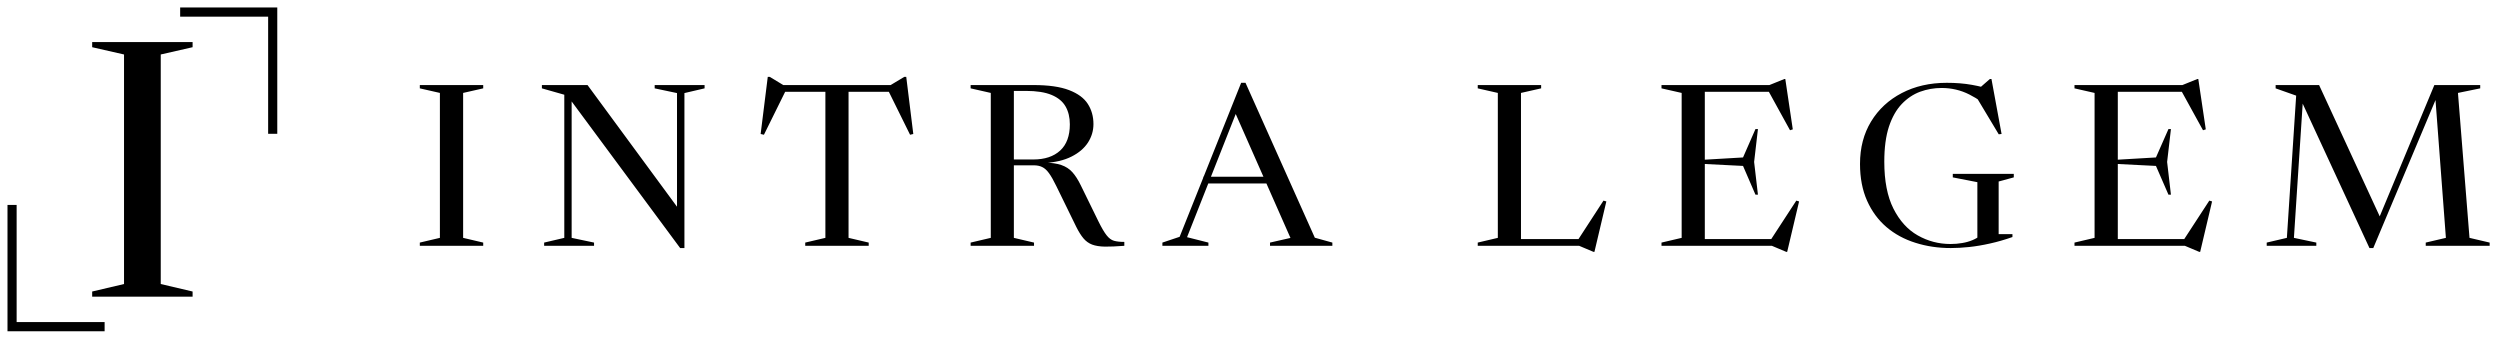
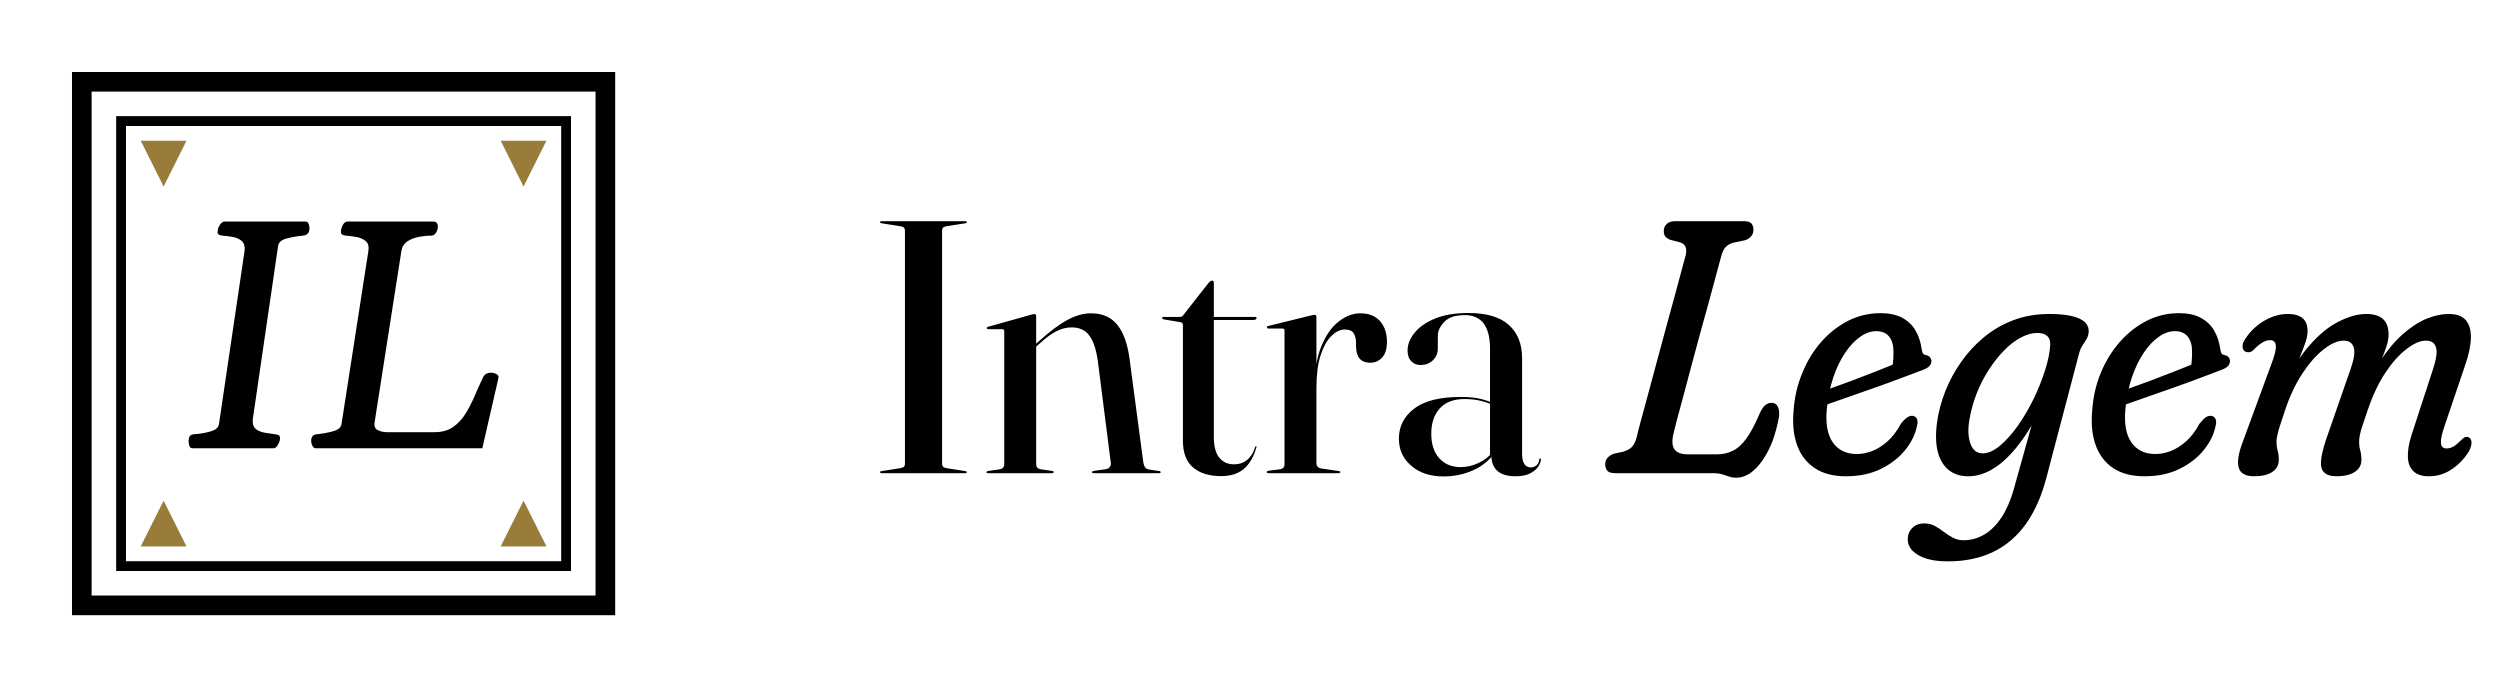
- <svg xmlns="http://www.w3.org/2000/svg" viewBox="-1 -1 333.6 45.2" fill="currentColor">
-   <path fill="currentColor" d="M24.7 37.9V38.59H11.3V37.9L15.55 36.9V6.27L11.3 5.3V4.61H24.7V5.3L20.45 6.27V36.9ZM0 26.35H1.22V43.2H0ZM0 41.98H12.96V43.2H0ZM34.78 0H36V16.85H34.78ZM23.04 0H36V1.22H23.04Z" />
-   <path fill="currentColor" d="M63.48 31.37V31.8H55.02V31.37L57.7 30.74V11.4L55.02 10.79V10.35H63.48V10.79L60.8 11.4V30.74ZM74.3 30.74V11.64L71.31 10.79V10.35H77.4L90.13 27.66L89.34 30.75V11.42L86.36 10.79V10.35H93.02V10.79L90.33 11.42V32.1H89.76L74.86 11.97L75.28 11.4V30.74L78.27 31.37V31.8H71.61V31.37ZM109.14 10.8H112.23V30.74L114.92 31.37V31.8H106.45V31.37L109.14 30.74ZM119.16 11.25H102.21L103.91 10.97L100.94 16.98L100.5 16.88L101.45 9.26H101.72L103.92 10.59L102.57 10.35H118.8L117.45 10.59L119.66 9.26H119.93L120.87 16.88L120.44 16.98L117.47 10.97ZM136.89 20.28Q139.17 20.28 140.47 19.09Q141.76 17.9 141.76 15.59Q141.76 14.21 141.19 13.21Q140.62 12.21 139.33 11.67Q138.04 11.13 135.88 11.13H131.93V10.35H136.92Q139.92 10.35 141.67 11.03Q143.41 11.7 144.16 12.87Q144.91 14.04 144.91 15.56Q144.91 16.88 144.18 18.02Q143.44 19.16 141.99 19.89Q140.53 20.63 138.38 20.75V20.7Q139.75 20.72 140.62 21.02Q141.5 21.32 142.09 21.97Q142.68 22.62 143.22 23.73L145.57 28.53Q146.2 29.81 146.66 30.39Q147.12 30.98 147.65 31.13Q148.19 31.28 149.03 31.28V31.8Q147.47 31.92 146.44 31.91Q145.41 31.89 144.74 31.64Q144.06 31.38 143.58 30.81Q143.1 30.24 142.62 29.28L139.95 23.82Q139.41 22.7 138.97 22.1Q138.54 21.51 138.07 21.29Q137.61 21.06 136.94 21.06H131.93V20.28ZM134.29 10.35V30.74L136.98 31.37V31.8H128.52V31.37L131.21 30.74V11.4L128.52 10.79V10.35ZM159.56 23.48V22.58H170.16V23.48ZM174.45 30.72 176.79 31.37V31.8H168.47V31.37L171.2 30.75L163.7 13.77H164.07L157.4 30.65L160.25 31.37V31.8H154.11V31.37L156.41 30.6L164.62 10.05H165.2ZM211.76 32.61H211.64L209.72 31.8H199.79V30.9H211.7L209.39 31.28L212.97 25.77L213.35 25.88ZM201.96 11.4V31.8H196.19V31.37L198.87 30.74V11.4L196.19 10.79V10.35H204.65V10.79ZM233.58 16.22 233.07 20.61 233.58 24.98H233.25L231.59 21.14L224.4 20.78V20.43L231.59 20.01L233.25 16.22ZM238.23 16.26 237.86 16.38 234.84 10.89 237.14 11.25H224.31V10.35H235.11L237.11 9.54H237.23ZM235.11 31.28 238.7 25.77 239.07 25.88 237.48 32.61H237.36L235.44 31.8H224.31V30.9H237.42ZM220.71 31.8V31.37L223.4 30.74V11.4L220.71 10.79V10.35H226.49V31.8ZM265.7 30.24H267.54V30.63Q266.01 31.17 264.56 31.49Q263.1 31.82 261.78 31.96Q260.46 32.1 259.32 32.1Q256.8 32.1 254.6 31.4Q252.39 30.71 250.73 29.3Q249.08 27.89 248.14 25.78Q247.2 23.67 247.2 20.87Q247.2 17.64 248.68 15.21Q250.16 12.78 252.77 11.42Q255.39 10.05 258.78 10.05Q260.61 10.05 262.12 10.32Q263.63 10.59 264.72 10.97L262.79 11.06L264.53 9.54H264.74L266.09 16.88L265.71 16.92L262.23 11.12L264.93 13.82Q263.51 12.48 261.79 11.61Q260.07 10.74 258.09 10.74Q256.59 10.74 255.22 11.24Q253.85 11.75 252.77 12.88Q251.69 14.01 251.06 15.9Q250.44 17.79 250.44 20.58Q250.44 24.42 251.66 26.84Q252.89 29.27 254.9 30.41Q256.92 31.56 259.28 31.56Q260.09 31.56 260.83 31.43Q261.57 31.31 262.19 31.05Q262.8 30.8 263.24 30.44L262.86 31.43V23.31L259.58 22.67V22.2H267.72V22.67L265.7 23.22ZM288.69 16.22 288.18 20.61 288.69 24.98H288.36L286.69 21.14L279.51 20.78V20.43L286.69 20.01L288.36 16.22ZM293.34 16.26 292.97 16.38 289.95 10.89 292.25 11.25H279.42V10.35H290.22L292.22 9.54H292.34ZM290.22 31.28 293.81 25.77 294.18 25.88 292.59 32.61H292.47L290.55 31.8H279.42V30.9H292.53ZM275.82 31.8V31.37L278.5 30.74V11.4L275.82 10.79V10.35H281.6V31.8ZM328.53 30.74 331.22 31.37V31.8H322.69V31.37L325.38 30.74L323.96 11.9L324.17 11.93L315.69 32.1H315.18L306.09 12.44L306.3 12.39L305.1 30.74L308.09 31.37V31.8H301.47V31.37L304.16 30.74L305.4 11.76L302.66 10.79V10.35H308.46L316.85 28.52H316.28L323.84 10.35H329.96V10.79L326.99 11.4Z" />
+ <svg xmlns="http://www.w3.org/2000/svg" viewBox="-1 -1 152.8 42.0" fill="currentColor">
+   <path fill-rule="evenodd" fill="currentColor" transform="translate(0 0) scale(0.2)" d="M17 17H183V183H17Z M23 23V177H177V23ZM30.5 30.5H169.5V169.5H30.5Z M33.5 33.5V166.5H166.5V33.5ZM52.64 129.9Q52.64 128.92 52.98 128.34Q53.33 127.75 54.4 127.7Q56.79 127.56 59.26 126.87Q61.72 126.19 61.92 124.58L69.73 71.75Q69.78 71.5 69.78 71.01Q69.78 69.26 68.66 68.45Q67.53 67.64 65.95 67.38Q64.36 67.11 62.99 67.01Q61.48 66.86 61.48 65.98Q61.48 65.84 61.53 65.62Q61.58 65.4 61.58 65.2Q61.58 64.67 62.21 63.69Q62.85 62.71 63.68 62.71H88.34Q89.17 62.71 89.41 63.69Q89.65 64.67 89.56 65.2Q89.31 66.86 87.6 67.01Q85.21 67.21 82.72 67.84Q80.23 68.47 79.99 70.13L72.27 122.97Q72.22 123.26 72.22 123.75Q72.22 125.46 73.35 126.24Q74.47 127.02 76.06 127.26Q77.64 127.51 79.01 127.7Q79.84 127.8 80.21 128.02Q80.57 128.24 80.57 128.92Q80.57 129.27 80.52 129.51Q80.43 130.05 79.89 131.02Q79.35 132.0 78.52 132.0H53.86Q53.13 132.0 52.89 131.27Q52.64 130.54 52.64 129.9ZM90.09 129.8Q90.09 128.92 90.46 128.36Q90.83 127.8 91.9 127.7Q94.29 127.46 96.71 126.82Q99.13 126.19 99.37 124.58L107.57 71.75Q107.92 69.65 106.77 68.69Q105.62 67.74 103.89 67.42Q102.15 67.11 100.69 67.01Q99.18 66.86 99.18 65.94Q99.18 64.91 99.74 63.81Q100.3 62.71 101.23 62.71H127.35Q128.18 62.71 128.5 63.13Q128.81 63.54 128.81 64.13Q128.81 65.2 128.25 66.11Q127.69 67.01 126.76 67.01Q124.96 67.01 122.95 67.4Q120.95 67.79 119.46 68.79Q117.97 69.79 117.68 71.6L109.48 124.04Q109.19 125.8 110.43 126.43Q111.68 127.07 113.19 127.07H127.84Q131.21 127.07 133.45 125.51Q135.7 123.94 137.26 121.43Q138.82 118.91 140.04 116.03Q141.27 113.15 142.53 110.52Q142.88 109.64 143.54 109.27Q144.19 108.9 144.98 108.9Q145.9 108.9 146.71 109.32Q147.52 109.73 147.32 110.56L142.39 132.0H91.56Q90.83 132.0 90.46 131.22Q90.09 130.44 90.09 129.8Z" />
+   <path class="brass" fill="#9A7C39" transform="translate(0 0) scale(0.2)" d="M38 38H52L45 52Z M162 38H148L155 52Z M38 162H52L45 148Z M162 162H148L155 148Z" />
+   <path d="M56.58 27.35Q56.58 27.48 56.67 27.55Q56.76 27.61 56.96 27.63L57.98 27.79Q58.09 27.8 58.09 27.85Q58.09 27.89 58.07 27.9Q58.05 27.92 58.01 27.92H52.88Q52.84 27.92 52.81 27.9Q52.79 27.89 52.79 27.85Q52.79 27.8 52.9 27.79L53.92 27.63Q54.12 27.61 54.22 27.55Q54.31 27.48 54.31 27.35V13.09Q54.31 12.96 54.22 12.89Q54.12 12.83 53.92 12.81L52.9 12.65Q52.79 12.64 52.79 12.59Q52.79 12.55 52.81 12.54Q52.84 12.52 52.88 12.52H58.01Q58.05 12.52 58.07 12.54Q58.09 12.55 58.09 12.59Q58.09 12.64 57.98 12.65L56.96 12.81Q56.76 12.83 56.67 12.89Q56.58 12.96 56.58 13.09ZM62.33 18.31V27.36Q62.33 27.49 62.39 27.57Q62.46 27.65 62.59 27.68L63.29 27.78Q63.4 27.79 63.4 27.85Q63.4 27.92 63.31 27.92H59.36Q59.34 27.92 59.31 27.9Q59.29 27.89 59.29 27.85Q59.29 27.84 59.31 27.82Q59.34 27.8 59.38 27.79L60.12 27.68Q60.26 27.65 60.32 27.57Q60.38 27.49 60.38 27.37V19.24Q60.38 19.19 60.35 19.15Q60.33 19.12 60.25 19.12H59.39Q59.36 19.12 59.34 19.1Q59.31 19.08 59.31 19.05Q59.31 19.01 59.34 18.99Q59.36 18.98 59.4 18.97L62.04 18.23Q62.13 18.21 62.16 18.2Q62.2 18.2 62.23 18.2Q62.28 18.2 62.31 18.23Q62.33 18.26 62.33 18.31ZM62.17 20.33 62.09 20.23 62.46 19.89Q63.51 18.94 64.25 18.55Q64.99 18.15 65.68 18.15Q66.7 18.15 67.26 18.82Q67.83 19.48 68.03 20.87L68.88 27.27Q68.91 27.45 68.99 27.56Q69.07 27.68 69.26 27.7L69.84 27.79Q69.9 27.8 69.92 27.82Q69.94 27.83 69.94 27.85Q69.94 27.89 69.92 27.9Q69.9 27.92 69.85 27.92H65.84Q65.74 27.92 65.74 27.85Q65.74 27.81 65.86 27.78L66.57 27.68Q66.77 27.65 66.84 27.53Q66.92 27.41 66.89 27.27L66.1 21.07Q65.95 20.0 65.58 19.51Q65.21 19.01 64.5 19.01Q64.02 19.01 63.56 19.25Q63.09 19.49 62.54 20.0ZM71.14 18.69 70.12 18.52Q70.07 18.49 70.05 18.48Q70.03 18.46 70.03 18.43Q70.03 18.41 70.05 18.39Q70.07 18.37 70.08 18.37H71.1Q71.19 18.37 71.24 18.34Q71.29 18.32 71.33 18.25L72.9 16.25Q72.95 16.21 73 16.18Q73.04 16.15 73.09 16.15Q73.13 16.15 73.16 16.18Q73.19 16.21 73.19 16.27V25.71Q73.19 26.56 73.52 26.97Q73.85 27.38 74.42 27.38Q74.64 27.38 74.84 27.32Q75.03 27.26 75.2 27.13Q75.36 27.01 75.5 26.8Q75.63 26.6 75.72 26.31Q75.74 26.26 75.78 26.27Q75.81 26.28 75.79 26.35Q75.62 26.94 75.33 27.33Q75.05 27.72 74.63 27.91Q74.21 28.1 73.64 28.1Q72.54 28.1 71.92 27.57Q71.3 27.04 71.3 25.94V18.9Q71.3 18.81 71.27 18.76Q71.24 18.7 71.14 18.69ZM72.55 18.56 72.6 18.37H75.72Q75.77 18.37 75.79 18.39Q75.8 18.41 75.8 18.44Q75.8 18.49 75.74 18.53Q75.68 18.56 75.57 18.56ZM79.35 22.65Q79.35 21.17 79.76 20.17Q80.17 19.16 80.81 18.66Q81.46 18.15 82.14 18.15Q82.92 18.15 83.34 18.62Q83.77 19.09 83.77 19.9Q83.77 20.53 83.48 20.85Q83.19 21.17 82.74 21.17Q82.33 21.17 82.11 20.93Q81.9 20.69 81.88 20.21V19.9Q81.86 19.52 81.71 19.33Q81.56 19.14 81.19 19.14Q80.77 19.14 80.37 19.54Q79.97 19.93 79.71 20.73Q79.46 21.52 79.46 22.7ZM79.46 18.36V22.15V27.32Q79.46 27.44 79.53 27.52Q79.6 27.6 79.73 27.63L80.82 27.79Q80.88 27.8 80.9 27.81Q80.92 27.82 80.92 27.85Q80.92 27.89 80.9 27.9Q80.88 27.92 80.82 27.92H76.52Q76.47 27.92 76.45 27.9Q76.42 27.88 76.42 27.85Q76.42 27.82 76.45 27.8Q76.49 27.78 76.55 27.77L77.24 27.68Q77.39 27.65 77.45 27.57Q77.51 27.5 77.51 27.4V19.21Q77.51 19.15 77.48 19.11Q77.45 19.08 77.39 19.08H76.51Q76.47 19.08 76.45 19.05Q76.43 19.03 76.43 19.01Q76.43 18.98 76.45 18.96Q76.47 18.93 76.53 18.92L79.17 18.27Q79.25 18.25 79.29 18.25Q79.32 18.24 79.36 18.24Q79.41 18.24 79.43 18.28Q79.46 18.32 79.46 18.36ZM90.16 26.91V26.83L90.07 26.91V20.29Q90.07 19.31 89.69 18.78Q89.3 18.26 88.53 18.26Q87.67 18.26 87.28 18.67Q86.88 19.08 86.88 19.52V20.28Q86.88 20.73 86.58 21.02Q86.28 21.31 85.82 21.31Q85.48 21.31 85.26 21.08Q85.03 20.86 85.03 20.42Q85.03 19.87 85.46 19.34Q85.88 18.81 86.71 18.47Q87.54 18.13 88.75 18.13Q90.41 18.13 91.22 18.86Q92.03 19.59 92.03 20.89V26.73Q92.03 27.18 92.18 27.38Q92.33 27.57 92.55 27.57Q92.74 27.57 92.9 27.45Q93.06 27.33 93.08 27.08Q93.1 27.04 93.11 27.03Q93.13 27.02 93.14 27.02Q93.17 27.02 93.18 27.03Q93.18 27.04 93.18 27.08Q93.18 27.26 93.03 27.5Q92.88 27.74 92.53 27.93Q92.19 28.11 91.63 28.11Q90.88 28.11 90.52 27.78Q90.16 27.45 90.16 26.91ZM84.5 25.81Q84.5 24.69 85.44 23.97Q86.37 23.26 88.29 23.26Q89.07 23.26 89.58 23.4Q90.08 23.54 90.51 23.75L90.44 23.83Q90.02 23.63 89.55 23.51Q89.08 23.39 88.51 23.39Q87.52 23.39 87 23.96Q86.48 24.53 86.48 25.51Q86.48 26.47 86.97 27.01Q87.46 27.55 88.27 27.55Q88.82 27.55 89.36 27.3Q89.89 27.06 90.26 26.6L90.36 26.67Q89.87 27.37 89.04 27.74Q88.2 28.12 87.23 28.12Q86.01 28.12 85.26 27.47Q84.5 26.83 84.5 25.81ZM103.66 27.92H97.73Q97.36 27.92 97.24 27.77Q97.11 27.61 97.11 27.37Q97.11 27.14 97.26 26.97Q97.42 26.81 97.64 26.73L98.2 26.61Q98.53 26.52 98.73 26.33Q98.93 26.13 99.04 25.7Q99.11 25.37 99.3 24.68Q99.49 23.99 99.74 23.06Q99.99 22.13 100.27 21.09Q100.55 20.06 100.83 19.02Q101.11 17.99 101.36 17.08Q101.6 16.17 101.78 15.52Q101.96 14.87 102.03 14.6Q102.1 14.29 102.02 14.09Q101.94 13.9 101.71 13.82L101.1 13.66Q100.88 13.58 100.78 13.45Q100.69 13.32 100.69 13.13Q100.69 12.85 100.87 12.69Q101.05 12.52 101.37 12.52H105.61Q105.92 12.52 106.05 12.66Q106.17 12.81 106.17 13.04Q106.17 13.28 106.03 13.44Q105.88 13.61 105.67 13.68L104.96 13.83Q104.68 13.9 104.49 14.08Q104.3 14.27 104.19 14.7Q104.1 15.06 103.9 15.77Q103.71 16.47 103.46 17.4Q103.2 18.33 102.92 19.35Q102.64 20.37 102.37 21.39Q102.1 22.4 101.87 23.27Q101.63 24.14 101.47 24.75Q101.31 25.37 101.26 25.6Q101.14 26.23 101.37 26.5Q101.6 26.77 102.19 26.77H103.94Q104.47 26.77 104.91 26.55Q105.35 26.34 105.74 25.8Q106.13 25.26 106.53 24.32Q106.7 23.93 106.88 23.77Q107.07 23.62 107.27 23.62Q107.54 23.62 107.65 23.84Q107.77 24.06 107.74 24.44Q107.59 25.26 107.34 25.95Q107.08 26.63 106.72 27.14Q106.37 27.65 105.97 27.92Q105.56 28.2 105.12 28.2Q104.89 28.2 104.69 28.13Q104.49 28.06 104.26 27.99Q104.02 27.92 103.66 27.92ZM109.58 23.21Q109.58 23.21 109.94 23.09Q110.3 22.96 110.89 22.74Q111.48 22.53 112.18 22.27Q112.88 22 113.58 21.73Q114.27 21.46 114.81 21.24L114.58 21.71Q114.67 21.45 114.7 21.16Q114.73 20.87 114.73 20.5Q114.73 19.91 114.47 19.58Q114.2 19.24 113.68 19.24Q113.18 19.24 112.69 19.59Q112.2 19.93 111.77 20.57Q111.34 21.21 111.05 22.07Q110.76 22.93 110.66 23.94Q110.52 25.32 111.02 26.04Q111.52 26.75 112.49 26.75Q112.93 26.75 113.42 26.57Q113.91 26.38 114.37 25.97Q114.83 25.56 115.18 24.9Q115.41 24.61 115.59 24.5Q115.76 24.39 115.93 24.42Q116.1 24.46 116.17 24.62Q116.24 24.79 116.16 25.06Q116.01 25.8 115.45 26.5Q114.9 27.19 113.98 27.65Q113.06 28.11 111.82 28.11Q110.67 28.11 109.93 27.62Q109.18 27.13 108.85 26.24Q108.52 25.36 108.62 24.15Q108.7 22.88 109.16 21.79Q109.61 20.69 110.33 19.88Q111.05 19.07 111.97 18.6Q112.9 18.14 113.93 18.14Q114.73 18.14 115.26 18.42Q115.78 18.7 116.07 19.19Q116.36 19.68 116.45 20.32Q116.48 20.53 116.54 20.61Q116.59 20.68 116.7 20.7Q116.83 20.72 116.92 20.79Q117.01 20.87 117.04 20.99Q117.08 21.2 116.94 21.36Q116.8 21.52 116.42 21.65Q115.88 21.86 115.17 22.12Q114.46 22.39 113.69 22.66Q112.93 22.93 112.21 23.18Q111.49 23.44 110.9 23.64Q110.32 23.84 109.98 23.96Q109.64 24.08 109.64 24.08ZM124.07 28.22Q123.63 29.89 122.82 31.03Q122 32.17 120.81 32.74Q119.62 33.31 118.05 33.31Q116.89 33.31 116.25 32.93Q115.6 32.55 115.6 31.97Q115.6 31.55 115.88 31.27Q116.15 30.99 116.61 30.99Q116.95 30.99 117.25 31.14Q117.54 31.3 117.81 31.51Q118.09 31.72 118.37 31.87Q118.66 32.02 119 32.02Q119.68 32.02 120.28 31.67Q120.87 31.32 121.33 30.63Q121.79 29.93 122.08 28.91L123.64 23.32L123.92 23.59Q123.17 25.15 122.41 26.14Q121.64 27.14 120.87 27.62Q120.09 28.11 119.3 28.11Q118.58 28.11 118.11 27.73Q117.64 27.36 117.44 26.63Q117.25 25.9 117.39 24.83Q117.52 23.88 117.89 22.93Q118.26 21.98 118.86 21.13Q119.45 20.28 120.26 19.61Q121.07 18.94 122.08 18.56Q123.08 18.19 124.26 18.19Q125.09 18.19 125.64 18.32Q126.18 18.45 126.44 18.7Q126.69 18.96 126.66 19.31Q126.63 19.56 126.52 19.74Q126.41 19.91 126.29 20.1Q126.16 20.29 126.08 20.58ZM119.37 24.65Q119.26 25.28 119.34 25.74Q119.41 26.2 119.62 26.46Q119.84 26.71 120.17 26.71Q120.68 26.71 121.24 26.24Q121.81 25.76 122.34 25.01Q122.87 24.25 123.31 23.35Q123.74 22.45 124.01 21.58Q124.28 20.72 124.31 20.06Q124.32 19.7 124.12 19.53Q123.91 19.35 123.52 19.35Q123.03 19.35 122.5 19.64Q121.97 19.92 121.48 20.43Q120.98 20.94 120.55 21.61Q120.11 22.29 119.81 23.06Q119.51 23.83 119.37 24.65ZM127.83 23.21Q127.83 23.21 128.19 23.09Q128.55 22.96 129.14 22.74Q129.73 22.53 130.43 22.27Q131.13 22 131.83 21.73Q132.52 21.46 133.06 21.24L132.83 21.71Q132.92 21.45 132.95 21.16Q132.98 20.87 132.98 20.5Q132.98 19.91 132.72 19.58Q132.45 19.24 131.93 19.24Q131.43 19.24 130.94 19.59Q130.45 19.93 130.02 20.57Q129.59 21.21 129.3 22.07Q129.01 22.93 128.91 23.94Q128.77 25.32 129.27 26.04Q129.77 26.75 130.74 26.75Q131.18 26.75 131.67 26.57Q132.16 26.38 132.62 25.97Q133.08 25.56 133.43 24.9Q133.66 24.61 133.83 24.5Q134 24.39 134.18 24.42Q134.35 24.46 134.42 24.62Q134.49 24.79 134.41 25.06Q134.26 25.8 133.7 26.5Q133.15 27.19 132.23 27.65Q131.31 28.11 130.07 28.11Q128.92 28.11 128.17 27.62Q127.43 27.13 127.1 26.24Q126.77 25.36 126.87 24.15Q126.95 22.88 127.4 21.79Q127.86 20.69 128.58 19.88Q129.3 19.07 130.22 18.6Q131.14 18.14 132.18 18.14Q132.98 18.14 133.5 18.42Q134.03 18.7 134.32 19.19Q134.61 19.68 134.7 20.32Q134.73 20.53 134.79 20.61Q134.84 20.68 134.95 20.7Q135.08 20.72 135.17 20.79Q135.26 20.87 135.29 20.99Q135.32 21.2 135.19 21.36Q135.05 21.52 134.66 21.65Q134.13 21.86 133.42 22.12Q132.71 22.39 131.94 22.66Q131.18 22.93 130.46 23.18Q129.74 23.44 129.15 23.64Q128.57 23.84 128.23 23.96Q127.89 24.08 127.89 24.08ZM141.15 25.92 142.66 21.58Q142.99 20.65 142.86 20.24Q142.73 19.82 142.25 19.82Q141.7 19.82 141.04 20.34Q140.37 20.85 139.74 21.8Q139.1 22.76 138.65 24.11Q138.45 24.7 138.34 25.05Q138.23 25.4 138.19 25.61Q138.14 25.82 138.14 25.98Q138.14 26.29 138.21 26.54Q138.28 26.79 138.28 27.1Q138.28 27.58 137.89 27.84Q137.49 28.11 136.77 28.11Q135.98 28.11 135.83 27.58Q135.67 27.05 136.11 25.92L137.83 21.24Q138.13 20.46 138.1 20.13Q138.07 19.79 137.74 19.79Q137.51 19.79 137.27 19.94Q137.02 20.09 136.71 20.41Q136.61 20.5 136.51 20.52Q136.41 20.54 136.34 20.52Q136.12 20.5 136.07 20.25Q136.03 20.0 136.22 19.73Q136.66 19.04 137.38 18.61Q138.1 18.19 138.83 18.19Q139.43 18.19 139.74 18.45Q140.04 18.71 140.04 19.23Q140.04 19.52 139.93 19.87Q139.81 20.22 139.6 20.74Q139.38 21.27 139.08 22.05Q138.78 22.83 138.42 23.95L138.06 23.88Q138.84 21.77 139.82 20.52Q140.8 19.27 141.8 18.73Q142.79 18.19 143.63 18.19Q144.3 18.19 144.65 18.5Q144.99 18.82 144.99 19.44Q144.99 19.75 144.88 20.11Q144.77 20.47 144.56 20.98Q144.36 21.5 144.04 22.23Q143.73 22.96 143.32 23.99L143.11 23.88Q143.7 22.3 144.39 21.2Q145.09 20.11 145.84 19.44Q146.59 18.78 147.31 18.48Q148.04 18.19 148.66 18.19Q149.39 18.19 149.72 18.58Q150.04 18.97 150.02 19.67Q150 20.37 149.67 21.32L148.41 25.04Q148.17 25.73 148.19 26.07Q148.21 26.41 148.54 26.41Q148.74 26.41 148.96 26.29Q149.17 26.16 149.49 25.84Q149.6 25.74 149.68 25.71Q149.76 25.69 149.82 25.71Q150 25.73 150.05 25.96Q150.1 26.19 149.91 26.57Q149.5 27.24 148.87 27.67Q148.23 28.11 147.45 28.11Q146.81 28.11 146.5 27.79Q146.18 27.48 146.17 26.92Q146.15 26.37 146.38 25.63L147.7 21.58Q148.01 20.65 147.89 20.24Q147.77 19.82 147.28 19.82Q146.74 19.82 146.08 20.34Q145.41 20.85 144.78 21.8Q144.15 22.76 143.7 24.11Q143.49 24.7 143.38 25.05Q143.27 25.4 143.23 25.61Q143.19 25.82 143.19 25.98Q143.19 26.29 143.26 26.54Q143.33 26.79 143.33 27.1Q143.33 27.58 142.93 27.84Q142.53 28.11 141.8 28.11Q141.29 28.11 141.06 27.88Q140.82 27.66 140.86 27.17Q140.9 26.69 141.15 25.92Z" />
</svg>
